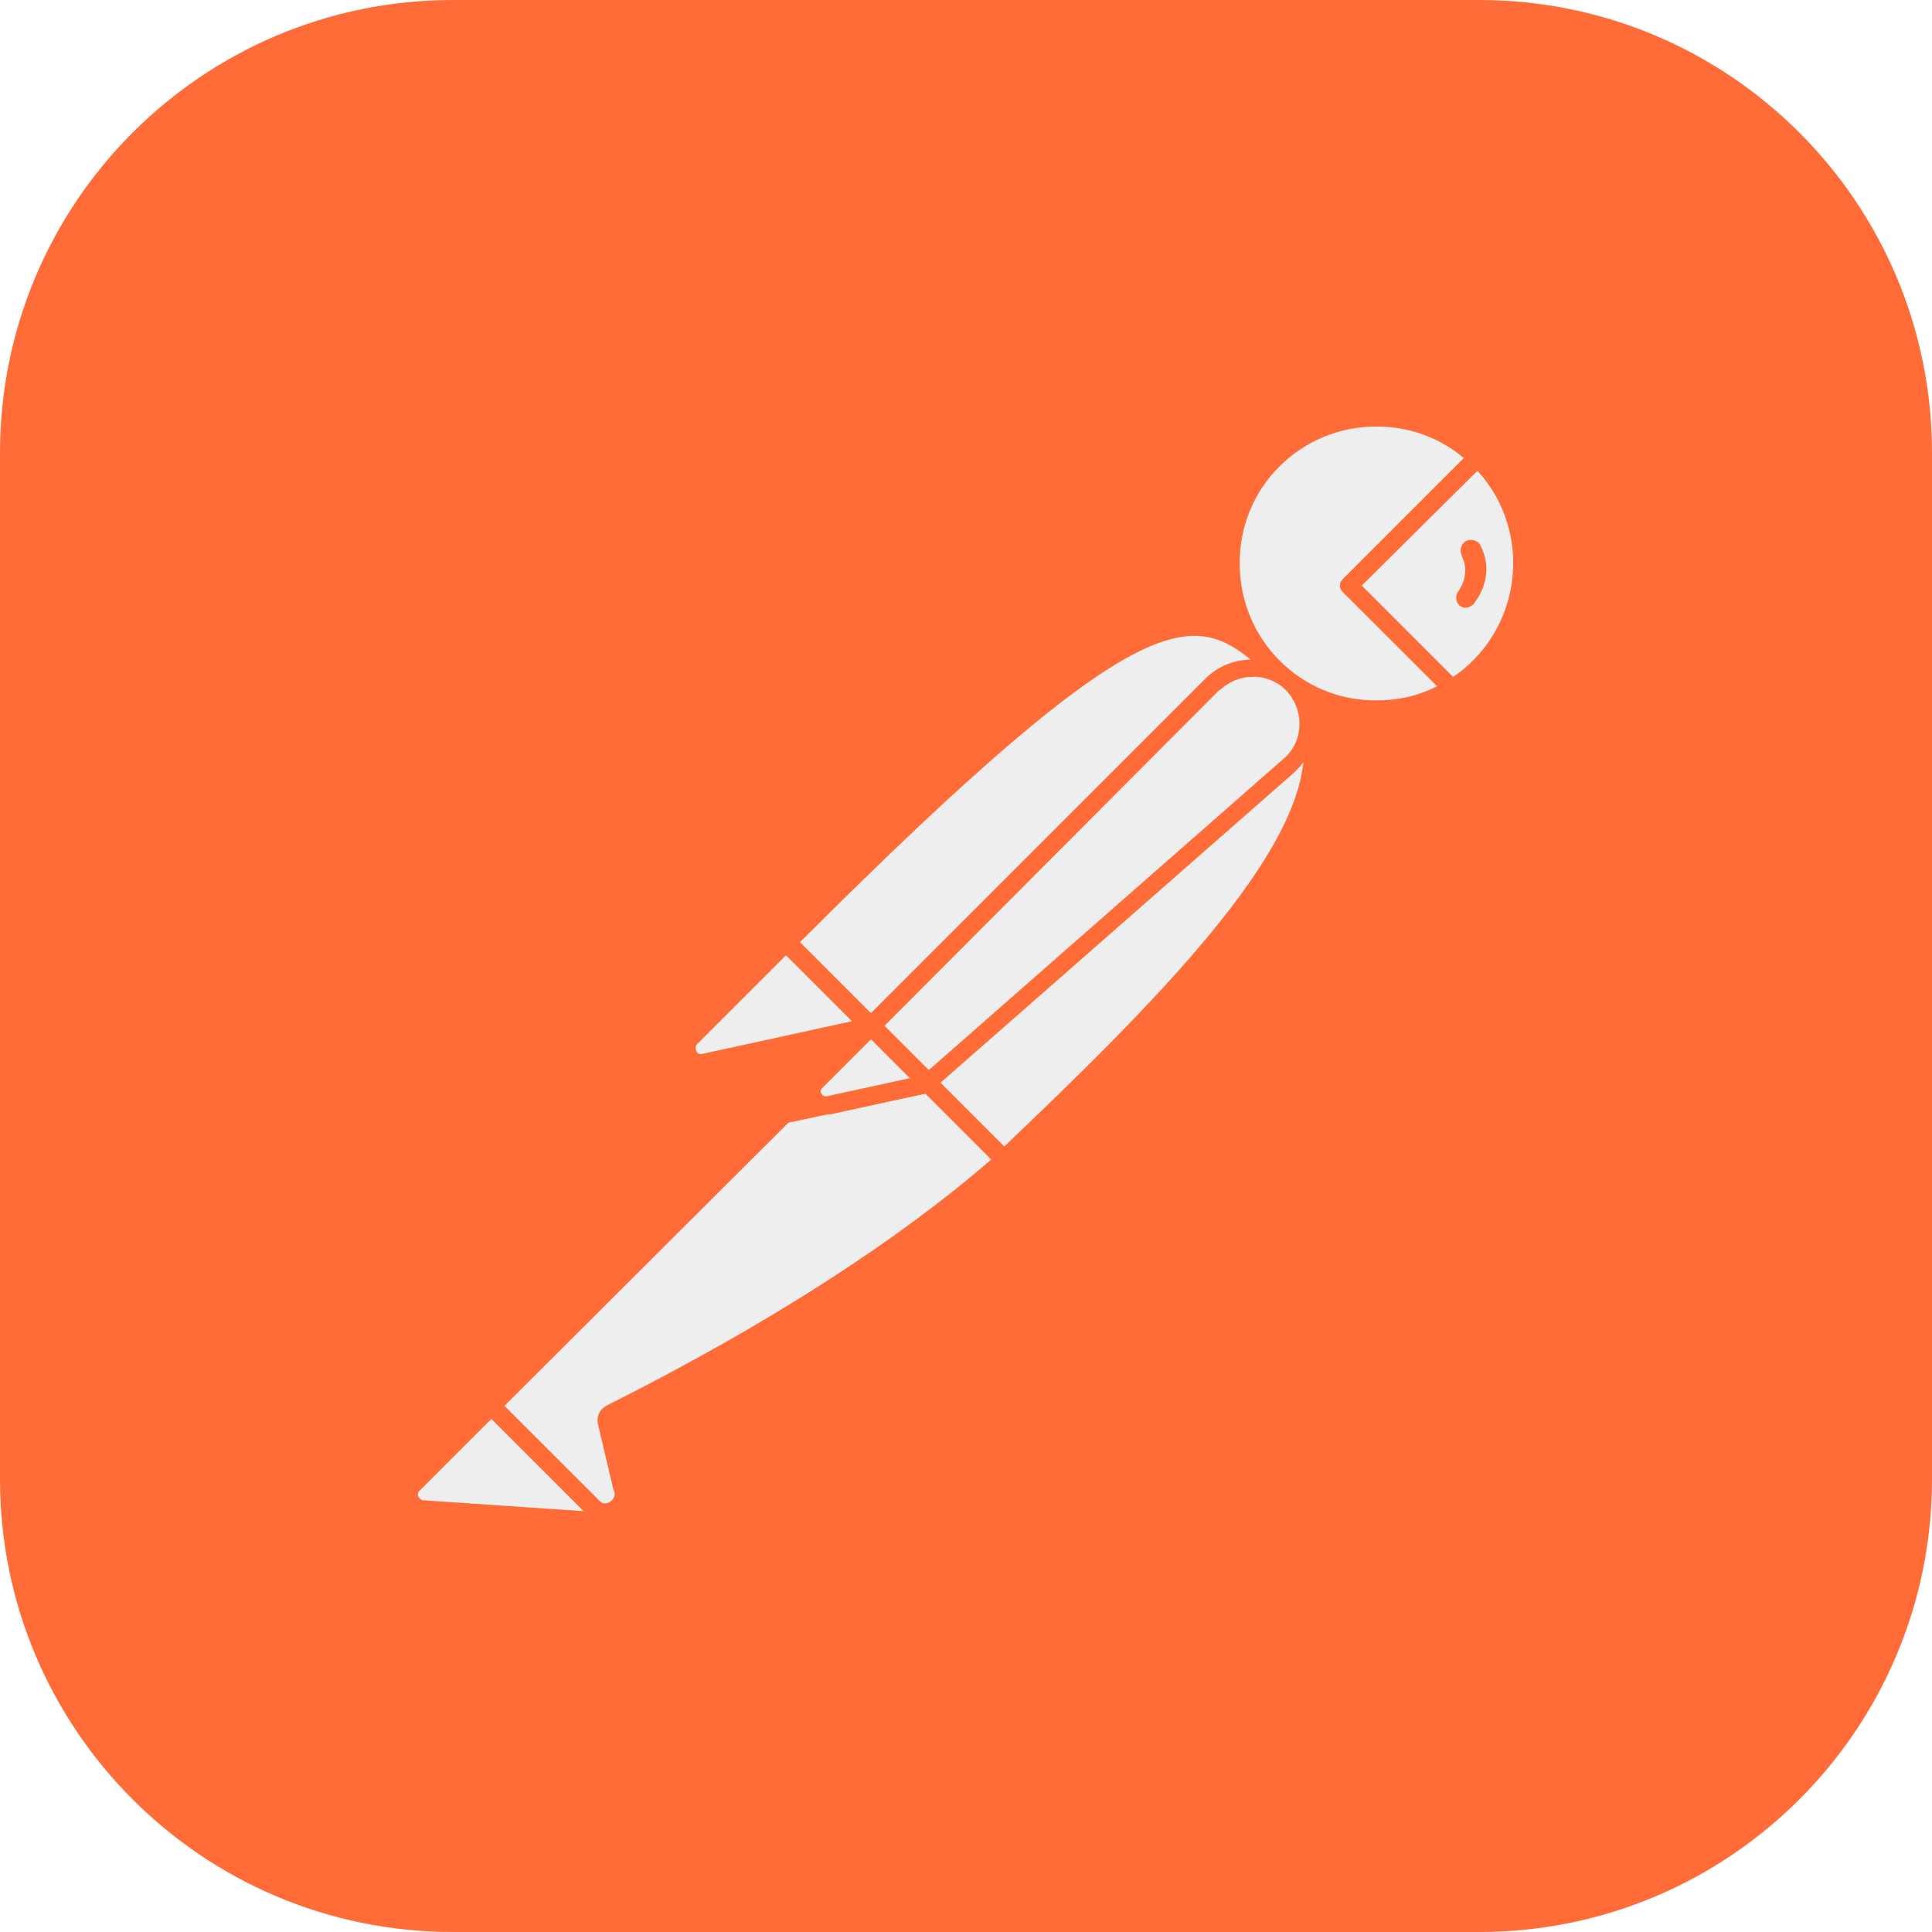
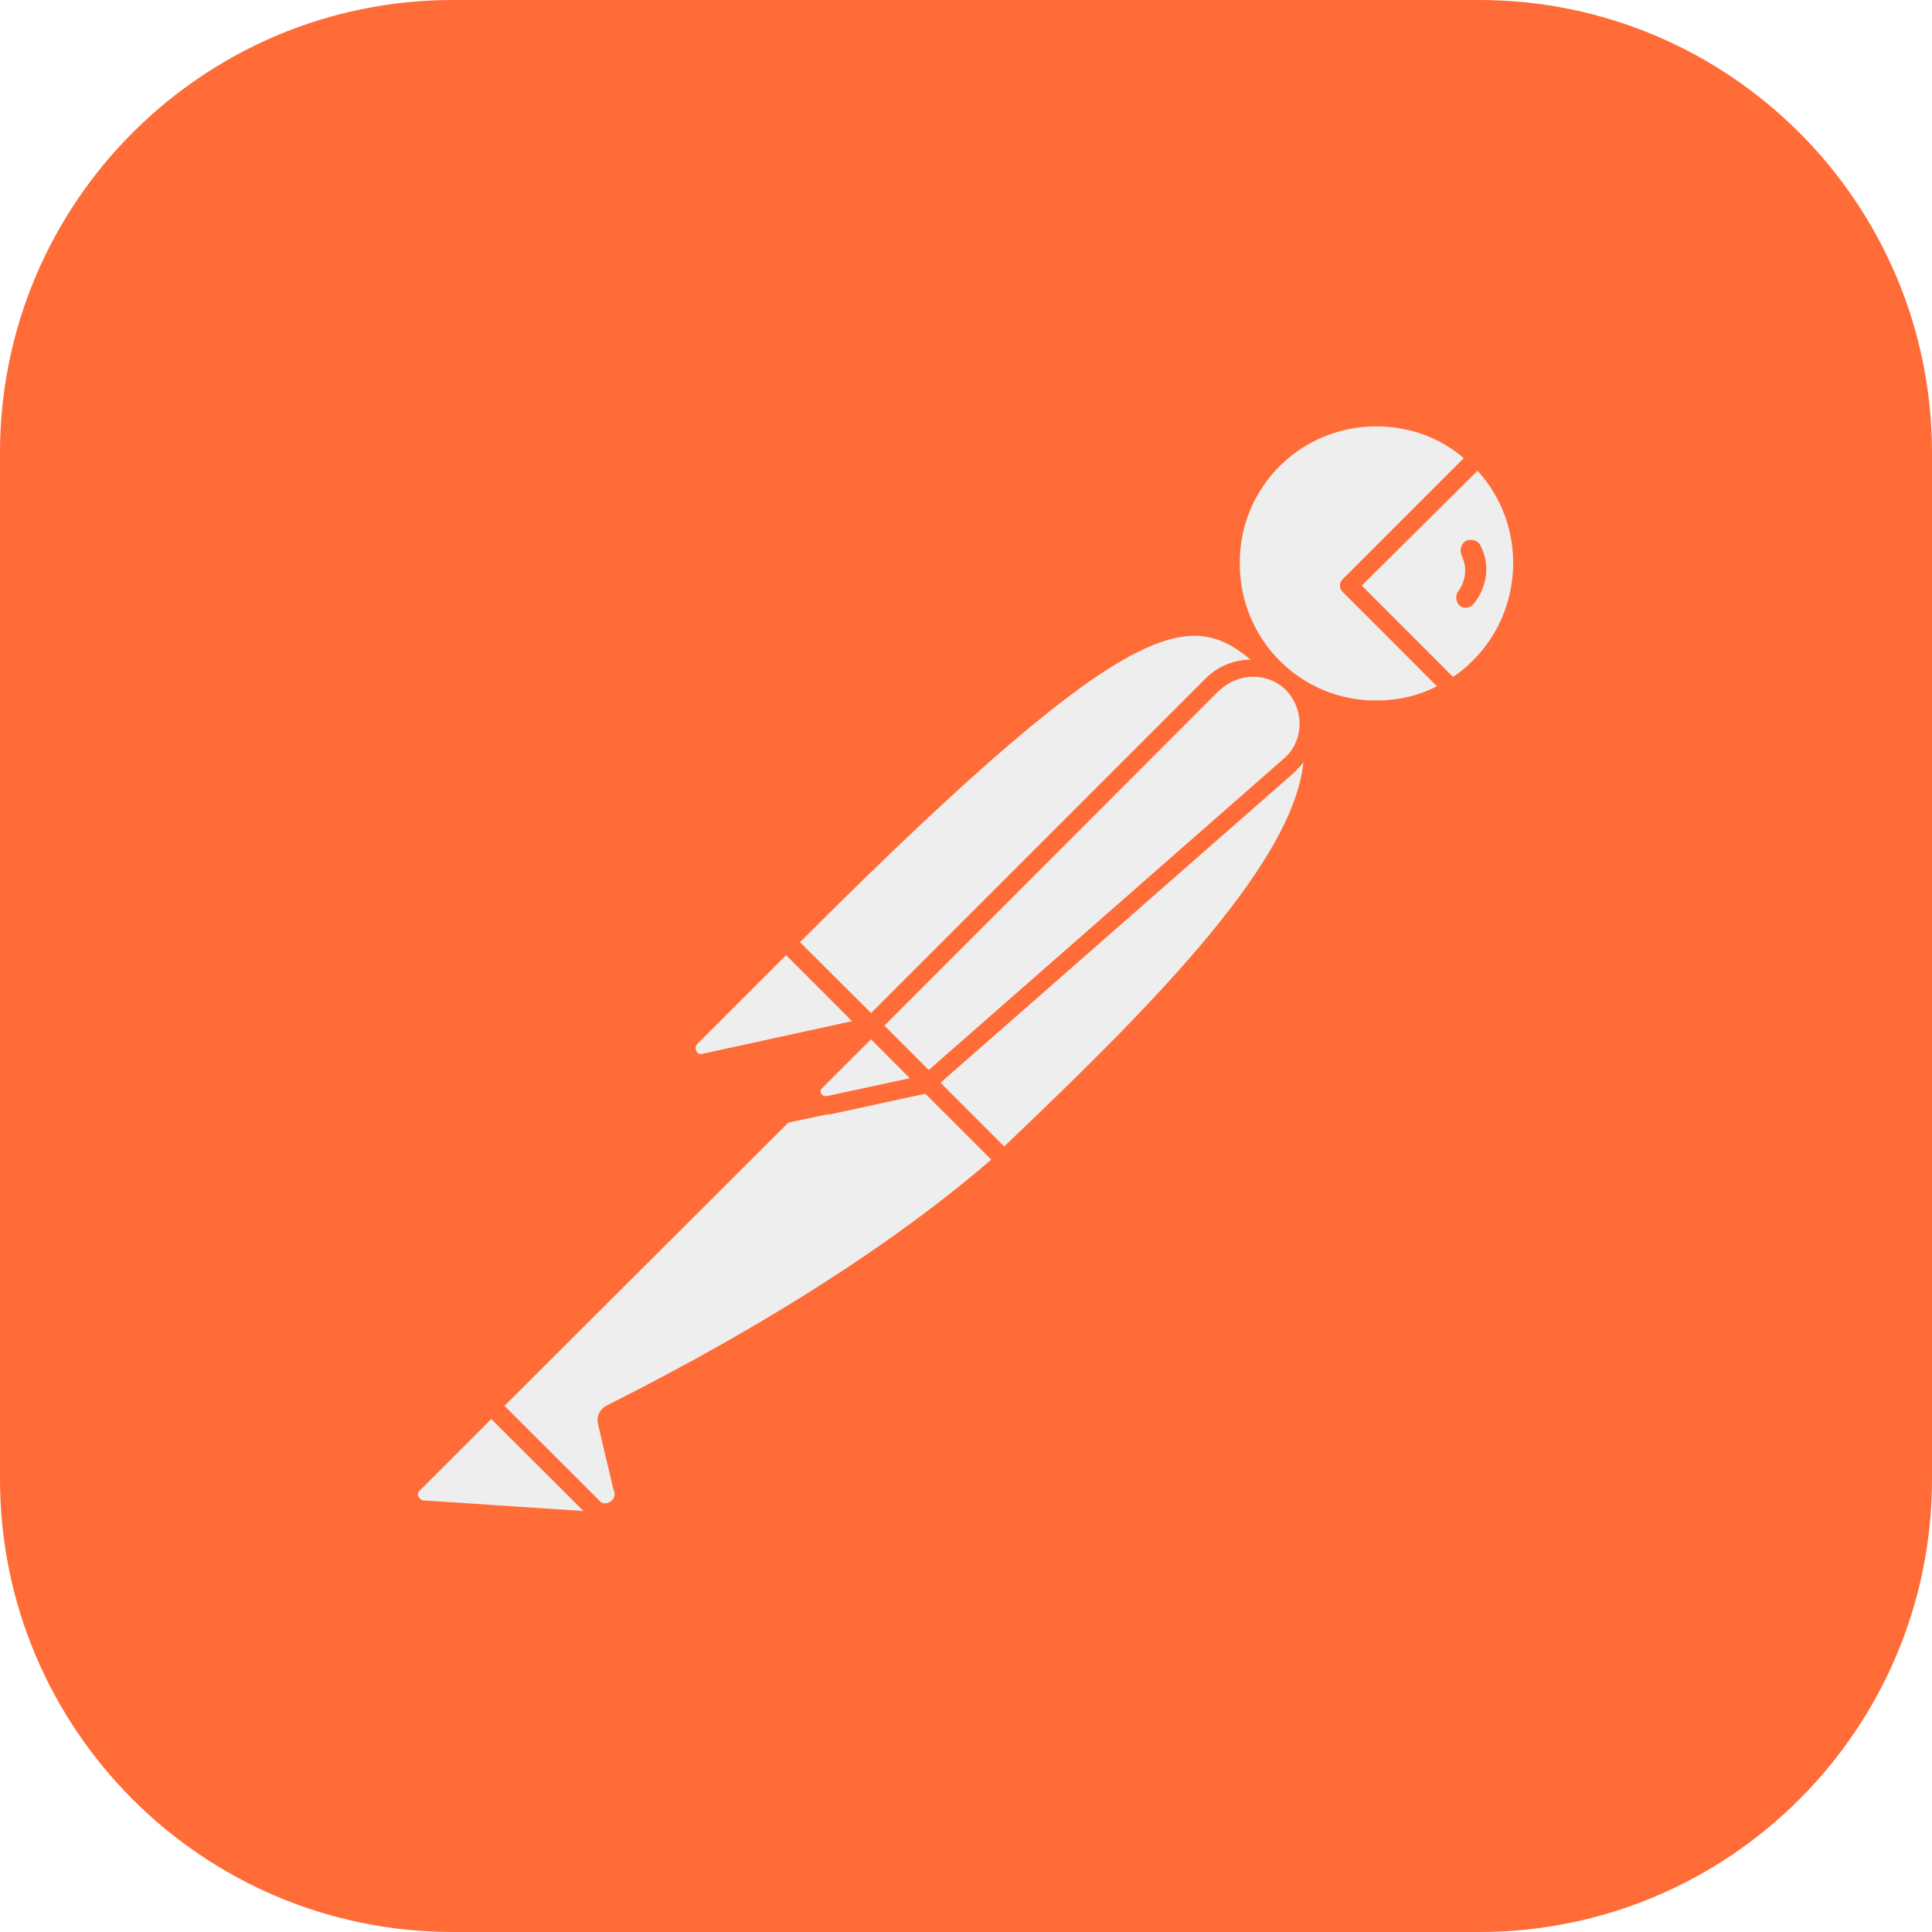
- <svg xmlns="http://www.w3.org/2000/svg" width="256" height="256" viewBox="0 0 256 256" fill="none">
-   <rect width="256" height="256" rx="60" fill="#FF6C37" />
-   <path d="M169.061 88.612L118.521 139.153L104.268 124.901C153.971 75.199 158.882 79.51 169.061 88.612Z" fill="#EEEEEE" />
-   <path d="M118.521 140.35C118.161 140.35 117.922 140.231 117.682 139.991L103.31 125.739C102.831 125.26 102.831 124.542 103.31 124.063C153.851 73.521 159.12 78.312 169.78 87.893C170.02 88.133 170.139 88.372 170.139 88.732C170.139 89.091 170.02 89.331 169.78 89.569L119.239 139.991C119.12 140.231 118.76 140.35 118.521 140.35ZM105.945 124.901L118.521 137.476L167.265 88.732C158.403 80.827 152.414 78.432 105.945 124.901Z" fill="#FF6C37" />
-   <path d="M133.012 153.645L119.239 139.872L169.78 89.332C183.314 102.984 163.073 125.141 133.012 153.645Z" fill="#EEEEEE" />
-   <path d="M133.012 154.843C132.652 154.843 132.414 154.723 132.174 154.483L118.401 140.71C118.161 140.471 118.161 140.231 118.161 139.872C118.161 139.512 118.281 139.273 118.521 139.033L169.061 88.493C169.54 88.013 170.259 88.013 170.738 88.493C173.852 91.367 175.529 95.439 175.409 99.63C175.17 112.924 160.079 129.811 133.97 154.483C133.611 154.723 133.251 154.843 133.012 154.843ZM120.916 139.872C128.58 147.656 131.815 150.771 133.012 151.968C153.133 132.806 172.654 113.164 172.774 99.63C172.894 96.517 171.697 93.403 169.66 91.007L120.916 139.872Z" fill="#FF6C37" />
-   <path d="M104.508 125.26L114.688 135.44C114.927 135.68 114.927 135.919 114.688 136.159C114.568 136.279 114.568 136.279 114.449 136.279L93.369 140.83C92.292 140.95 91.334 140.231 91.094 139.153C90.974 138.554 91.214 137.956 91.573 137.596L103.789 125.38C104.029 125.14 104.388 125.02 104.508 125.26Z" fill="#EEEEEE" />
-   <path d="M93.01 142.028C91.214 142.028 89.896 140.59 89.896 138.793C89.896 137.956 90.256 137.117 90.855 136.518L103.07 124.302C103.789 123.703 104.748 123.703 105.466 124.302L115.646 134.482C116.364 135.081 116.364 136.159 115.646 136.877C115.406 137.117 115.167 137.237 114.807 137.357L93.729 141.908C93.489 141.908 93.249 142.028 93.01 142.028ZM104.149 126.577L92.412 138.314C92.172 138.554 92.052 138.913 92.292 139.272C92.412 139.632 92.77 139.752 93.13 139.632L112.891 135.32L104.149 126.577Z" fill="#FF6C37" />
-   <path d="M195.769 60.588C188.104 53.163 175.768 53.402 168.342 61.187C160.917 68.971 161.157 81.187 168.941 88.613C175.289 94.721 184.871 95.799 192.416 91.248L178.762 77.594L195.769 60.588Z" fill="#EEEEEE" />
-   <path d="M182.355 95.2C170.978 95.2 161.756 85.978 161.756 74.6C161.756 63.222 170.978 54 182.355 54C187.625 54 192.775 56.036 196.607 59.749C196.847 59.989 196.967 60.228 196.967 60.587C196.967 60.947 196.847 61.186 196.607 61.426L180.439 77.594L193.134 90.289C193.614 90.768 193.614 91.487 193.134 91.966C193.015 92.086 193.015 92.086 192.895 92.206C189.781 94.121 186.068 95.2 182.355 95.2ZM182.355 56.516C172.295 56.516 164.151 64.659 164.271 74.72C164.271 84.781 172.414 92.924 182.475 92.805C185.23 92.805 187.984 92.206 190.499 90.888L177.924 78.433C177.684 78.193 177.565 77.953 177.565 77.594C177.565 77.235 177.684 76.995 177.924 76.756L193.973 60.707C190.739 57.953 186.667 56.516 182.355 56.516Z" fill="#FF6C37" />
-   <path d="M196.128 60.947L195.889 60.708L178.762 77.594L192.296 91.128C193.614 90.289 194.93 89.332 196.009 88.254C203.673 80.708 203.673 68.492 196.128 60.947Z" fill="#EEEEEE" />
-   <path d="M192.416 92.445C192.056 92.445 191.817 92.325 191.577 92.085L177.924 78.432C177.684 78.192 177.565 77.953 177.565 77.594C177.565 77.234 177.684 76.995 177.924 76.755L194.93 59.748C195.41 59.269 196.128 59.269 196.607 59.748L196.967 59.988C204.991 68.012 204.991 80.947 197.087 89.092C195.889 90.289 194.571 91.367 193.134 92.205C192.775 92.325 192.536 92.445 192.416 92.445ZM180.439 77.594L192.536 89.69C193.494 89.092 194.452 88.253 195.17 87.534C201.997 80.707 202.356 69.57 195.769 62.384L180.439 77.594Z" fill="#FF6C37" />
-   <path d="M171.098 90.767C168.223 87.893 163.552 87.893 160.678 90.767L115.526 135.919L123.072 143.464L170.858 101.547C173.972 98.911 174.211 94.24 171.577 91.127C171.337 91.007 171.217 90.887 171.098 90.767Z" fill="#EEEEEE" />
-   <path d="M122.952 144.662C122.593 144.662 122.353 144.542 122.113 144.303L114.568 136.758C114.089 136.279 114.089 135.56 114.568 135.081L159.719 89.929C163.073 86.576 168.462 86.576 171.816 89.929C175.17 93.283 175.17 98.672 171.816 102.026C171.697 102.146 171.577 102.265 171.457 102.385L123.67 144.303C123.551 144.542 123.311 144.662 122.952 144.662ZM117.203 135.919L123.072 141.788L170.02 100.588C172.654 98.432 172.894 94.48 170.738 91.846C168.582 89.211 164.63 88.972 161.995 91.127C161.876 91.247 161.756 91.366 161.516 91.486L117.203 135.919Z" fill="#FF6C37" />
-   <path d="M80.914 187.3C80.435 187.539 80.195 188.018 80.315 188.497L82.351 197.121C82.831 198.318 82.112 199.756 80.794 200.115C79.836 200.474 78.758 200.115 78.16 199.397L64.985 186.342L107.981 143.346L122.832 143.585L132.892 153.646C130.497 155.682 116.005 169.694 80.914 187.3Z" fill="#EEEEEE" />
-   <path d="M79.956 201.311C78.998 201.311 78.04 200.952 77.441 200.234L64.386 187.179C64.147 186.94 64.027 186.7 64.027 186.341C64.027 185.982 64.147 185.742 64.386 185.502L107.382 142.507C107.622 142.267 107.981 142.147 108.221 142.147L123.072 142.387C123.431 142.387 123.67 142.507 123.909 142.746L133.97 152.806C134.21 153.046 134.329 153.405 134.329 153.764C134.329 154.124 134.21 154.363 133.85 154.603L133.012 155.322C120.317 166.459 103.07 177.598 81.633 188.257L83.669 196.76C84.028 198.317 83.31 199.994 81.872 200.832C81.153 201.191 80.555 201.311 79.956 201.311ZM66.781 186.341L79.118 198.557C79.476 199.156 80.195 199.395 80.794 199.036C81.393 198.677 81.633 197.958 81.273 197.359L79.238 188.736C78.998 187.658 79.476 186.7 80.435 186.221C101.633 175.562 118.76 164.544 131.335 153.645L122.473 144.782L108.7 144.542L66.781 186.341Z" fill="#FF6C37" />
-   <path d="M54.805 196.641L65.105 186.341L80.435 201.671L56.003 199.995C54.925 199.875 54.206 198.917 54.326 197.838C54.326 197.359 54.446 196.88 54.805 196.641Z" fill="#EEEEEE" />
-   <path d="M80.435 202.749L55.883 201.072C54.086 200.952 52.888 199.396 53.008 197.599C53.128 196.88 53.368 196.162 53.967 195.683L64.267 185.383C64.746 184.904 65.465 184.904 65.943 185.383L81.273 200.713C81.633 201.072 81.752 201.551 81.513 202.031C81.273 202.51 80.914 202.749 80.435 202.749ZM65.105 188.018L55.644 197.479C55.284 197.719 55.284 198.318 55.644 198.557C55.763 198.677 55.883 198.797 56.123 198.797L77.321 200.234L65.105 188.018Z" fill="#FF6C37" />
-   <path d="M103.789 148.855C103.07 148.855 102.591 148.256 102.591 147.657C102.591 147.298 102.711 147.059 102.951 146.819L114.568 135.202C115.047 134.722 115.766 134.722 116.245 135.202L123.79 142.747C124.149 143.106 124.269 143.465 124.149 143.945C124.029 144.304 123.67 144.663 123.192 144.783L104.029 148.855C103.909 148.855 103.789 148.855 103.789 148.855ZM115.406 137.717L107.502 145.622L120.436 142.866L115.406 137.717Z" fill="#FF6C37" />
-   <path d="M122.832 143.584L109.658 146.459C108.7 146.699 107.741 146.1 107.502 145.142C107.382 144.543 107.502 143.944 107.981 143.465L115.286 136.159L122.832 143.584Z" fill="#EEEEEE" />
-   <path d="M109.418 147.657C107.741 147.657 106.424 146.34 106.424 144.663C106.424 143.825 106.783 143.106 107.262 142.508L114.568 135.202C115.047 134.722 115.766 134.722 116.245 135.202L123.79 142.747C124.149 143.106 124.269 143.465 124.149 143.945C124.029 144.304 123.67 144.663 123.192 144.783L110.017 147.657C109.778 147.657 109.538 147.657 109.418 147.657ZM115.406 137.717L108.939 144.184C108.7 144.424 108.7 144.663 108.819 144.903C108.939 145.142 109.179 145.262 109.538 145.262L120.556 142.866L115.406 137.717Z" fill="#FF6C37" />
-   <path d="M196.248 72.443C196.009 71.725 195.17 71.366 194.451 71.606C193.733 71.844 193.374 72.683 193.614 73.402C193.614 73.522 193.733 73.641 193.733 73.761C194.451 75.198 194.213 76.995 193.254 78.312C192.775 78.911 192.895 79.75 193.374 80.229C193.973 80.707 194.811 80.588 195.29 79.989C197.087 77.713 197.446 74.839 196.248 72.443Z" fill="#FF6C37" />
+ <svg xmlns="http://www.w3.org/2000/svg" width="32px" height="32px" viewBox="0 0 32 32" version="1.1">
+   <g id="surface1">
+     <path style=" stroke:none;fill-rule:nonzero;fill:rgb(100%,42.353%,21.569%);fill-opacity:1;" d="M 7.5 0 L 24.5 0 C 28.641 0 32 3.359 32 7.5 L 32 24.5 C 32 28.641 28.641 32 24.5 32 L 7.5 32 C 3.359 32 0 28.641 0 24.5 L 0 7.5 C 0 3.359 3.359 0 7.5 0 Z M 7.5 0 " />
+     <path style=" stroke:none;fill-rule:nonzero;fill:rgb(93.333%,93.333%,93.333%);fill-opacity:1;" d="M 21.133 11.078 L 14.816 17.395 L 13.035 15.613 C 19.246 9.398 19.859 9.938 21.133 11.078 Z M 21.133 11.078 " />
+     <path style=" stroke:none;fill-rule:nonzero;fill:rgb(100%,42.353%,21.569%);fill-opacity:1;" d="M 14.816 17.543 C 14.77 17.543 14.742 17.527 14.711 17.5 L 12.914 15.719 C 12.855 15.656 12.855 15.566 12.914 15.508 C 19.23 9.191 19.891 9.789 21.223 10.988 C 21.254 11.016 21.266 11.047 21.266 11.09 C 21.266 11.137 21.254 11.168 21.223 11.195 L 14.906 17.5 C 14.891 17.527 14.844 17.543 14.816 17.543 Z M 13.242 15.613 L 14.816 17.184 L 20.906 11.09 C 19.801 10.102 19.051 9.805 13.242 15.613 Z M 13.242 15.613 " />
+     <path style=" stroke:none;fill-rule:nonzero;fill:rgb(93.333%,93.333%,93.333%);fill-opacity:1;" d="M 16.625 19.207 L 14.906 17.484 L 21.223 11.168 C 22.914 12.871 20.383 15.645 16.625 19.207 Z M 16.625 19.207 " />
+     <path style=" stroke:none;fill-rule:nonzero;fill:rgb(100%,42.353%,21.569%);fill-opacity:1;" d="M 16.625 19.355 C 16.582 19.355 16.551 19.34 16.523 19.309 L 14.801 17.59 C 14.77 17.559 14.77 17.527 14.77 17.484 C 14.77 17.438 14.785 17.41 14.816 17.379 L 21.133 11.062 C 21.191 11 21.281 11 21.344 11.062 C 21.73 11.422 21.941 11.93 21.926 12.453 C 21.895 14.117 20.012 16.227 16.746 19.309 C 16.703 19.34 16.656 19.355 16.625 19.355 Z M 15.113 17.484 C 16.074 18.457 16.477 18.848 16.625 18.996 C 19.141 16.602 21.582 14.145 21.598 12.453 C 21.613 12.066 21.461 11.676 21.207 11.375 Z M 15.113 17.484 " />
+     <path style=" stroke:none;fill-rule:nonzero;fill:rgb(93.333%,93.333%,93.333%);fill-opacity:1;" d="M 13.062 15.656 L 14.336 16.93 C 14.367 16.961 14.367 16.988 14.336 17.02 C 14.32 17.035 14.32 17.035 14.305 17.035 L 11.672 17.605 C 11.535 17.617 11.418 17.527 11.387 17.395 C 11.371 17.32 11.402 17.246 11.445 17.199 L 12.973 15.672 C 13.004 15.641 13.047 15.629 13.062 15.656 Z M 13.062 15.656 " />
+     <path style=" stroke:none;fill-rule:nonzero;fill:rgb(100%,42.353%,21.569%);fill-opacity:1;" d="M 11.625 17.754 C 11.402 17.754 11.238 17.574 11.238 17.348 C 11.238 17.246 11.281 17.141 11.355 17.066 L 12.883 15.539 C 12.973 15.461 13.094 15.461 13.184 15.539 L 14.457 16.809 C 14.547 16.887 14.547 17.02 14.457 17.109 C 14.426 17.141 14.395 17.156 14.352 17.168 L 11.715 17.738 C 11.688 17.738 11.656 17.754 11.625 17.754 Z M 13.02 15.82 L 11.551 17.289 C 11.523 17.32 11.508 17.363 11.535 17.41 C 11.551 17.453 11.598 17.469 11.641 17.453 L 14.113 16.914 Z M 13.02 15.82 " />
+     <path style=" stroke:none;fill-rule:nonzero;fill:rgb(93.333%,93.333%,93.333%);fill-opacity:1;" d="M 24.473 7.574 C 23.512 6.645 21.973 6.676 21.043 7.648 C 20.113 8.621 20.145 10.148 21.117 11.078 C 21.91 11.84 23.109 11.977 24.051 11.406 L 22.344 9.699 Z M 24.473 7.574 " />
+     <path style=" stroke:none;fill-rule:nonzero;fill:rgb(100%,42.353%,21.569%);fill-opacity:1;" d="M 22.793 11.898 C 21.371 11.898 20.219 10.746 20.219 9.324 C 20.219 7.902 21.371 6.75 22.793 6.75 C 23.453 6.75 24.098 7.004 24.574 7.469 C 24.605 7.5 24.621 7.527 24.621 7.574 C 24.621 7.617 24.605 7.648 24.574 7.68 L 22.555 9.699 L 24.141 11.285 C 24.203 11.348 24.203 11.438 24.141 11.496 C 24.125 11.512 24.125 11.512 24.113 11.527 C 23.723 11.766 23.258 11.898 22.793 11.898 Z M 22.793 7.062 C 21.535 7.062 20.52 8.082 20.535 9.34 C 20.535 10.598 21.551 11.617 22.809 11.602 C 23.152 11.602 23.496 11.527 23.812 11.359 L 22.242 9.805 C 22.211 9.773 22.195 9.746 22.195 9.699 C 22.195 9.656 22.211 9.625 22.242 9.594 L 24.246 7.59 C 23.844 7.242 23.332 7.062 22.793 7.062 Z M 22.793 7.062 " />
+     <path style=" stroke:none;fill-rule:nonzero;fill:rgb(93.333%,93.333%,93.333%);fill-opacity:1;" d="M 24.516 7.617 L 24.484 7.59 L 22.344 9.699 L 24.035 11.391 C 24.203 11.285 24.367 11.168 24.5 11.031 C 25.461 10.09 25.461 8.562 24.516 7.617 Z M 24.516 7.617 " />
+     <path style=" stroke:none;fill-rule:nonzero;fill:rgb(100%,42.353%,21.569%);fill-opacity:1;" d="M 24.051 11.555 C 24.008 11.555 23.977 11.539 23.945 11.512 L 22.242 9.805 C 22.211 9.773 22.195 9.742 22.195 9.699 C 22.195 9.652 22.211 9.625 22.242 9.594 L 24.367 7.469 C 24.426 7.41 24.516 7.41 24.574 7.469 L 24.621 7.5 C 25.625 8.5 25.625 10.117 24.637 11.137 C 24.484 11.285 24.32 11.422 24.141 11.527 C 24.098 11.539 24.066 11.555 24.051 11.555 Z M 22.555 9.699 L 24.066 11.211 C 24.188 11.137 24.305 11.031 24.395 10.941 C 25.25 10.09 25.293 8.695 24.473 7.797 Z M 22.555 9.699 " />
+     <path style=" stroke:none;fill-rule:nonzero;fill:rgb(93.333%,93.333%,93.333%);fill-opacity:1;" d="M 21.387 11.348 C 21.027 10.988 20.445 10.988 20.086 11.348 L 14.441 16.988 L 15.383 17.934 L 21.355 12.695 C 21.746 12.363 21.777 11.781 21.445 11.391 C 21.418 11.375 21.402 11.359 21.387 11.348 Z M 21.387 11.348 " />
+     <path style=" stroke:none;fill-rule:nonzero;fill:rgb(100%,42.353%,21.569%);fill-opacity:1;" d="M 15.367 18.082 C 15.324 18.082 15.293 18.066 15.266 18.039 L 14.32 17.094 C 14.262 17.035 14.262 16.945 14.32 16.887 L 19.965 11.242 C 20.383 10.82 21.059 10.82 21.477 11.242 C 21.895 11.66 21.895 12.336 21.477 12.754 C 21.461 12.77 21.445 12.781 21.434 12.797 L 15.457 18.039 C 15.445 18.066 15.414 18.082 15.367 18.082 Z M 14.648 16.988 L 15.383 17.723 L 21.254 12.574 C 21.582 12.305 21.613 11.809 21.344 11.48 C 21.074 11.152 20.578 11.121 20.25 11.391 C 20.234 11.406 20.219 11.422 20.191 11.438 Z M 14.648 16.988 " />
+     <path style=" stroke:none;fill-rule:nonzero;fill:rgb(93.333%,93.333%,93.333%);fill-opacity:1;" d="M 10.113 23.414 C 10.055 23.441 10.023 23.504 10.039 23.562 L 10.293 24.641 C 10.355 24.789 10.266 24.969 10.098 25.016 C 9.98 25.059 9.844 25.016 9.77 24.926 L 8.125 23.293 L 13.496 17.918 L 15.355 17.949 L 16.613 19.207 C 16.312 19.461 14.5 21.211 10.113 23.414 Z M 10.113 23.414 " />
+     <path style=" stroke:none;fill-rule:nonzero;fill:rgb(100%,42.353%,21.569%);fill-opacity:1;" d="M 9.996 25.164 C 9.875 25.164 9.754 25.117 9.68 25.027 L 8.047 23.398 C 8.02 23.367 8.004 23.336 8.004 23.293 C 8.004 23.246 8.02 23.219 8.047 23.188 L 13.422 17.812 C 13.453 17.785 13.496 17.77 13.527 17.77 L 15.383 17.797 C 15.43 17.797 15.457 17.812 15.488 17.844 L 16.746 19.102 C 16.777 19.129 16.793 19.176 16.793 19.219 C 16.793 19.266 16.777 19.297 16.73 19.324 L 16.625 19.414 C 15.039 20.809 12.883 22.199 10.203 23.531 L 10.457 24.594 C 10.504 24.789 10.414 25 10.234 25.105 C 10.145 25.148 10.07 25.164 9.996 25.164 Z M 8.348 23.293 L 9.891 24.82 C 9.934 24.895 10.023 24.926 10.098 24.879 C 10.176 24.836 10.203 24.746 10.16 24.668 L 9.906 23.594 C 9.875 23.457 9.934 23.336 10.055 23.277 C 12.703 21.945 14.844 20.566 16.418 19.207 L 15.309 18.098 L 13.586 18.066 Z M 8.348 23.293 " />
+     <path style=" stroke:none;fill-rule:nonzero;fill:rgb(93.333%,93.333%,93.333%);fill-opacity:1;" d="M 6.852 24.582 L 8.137 23.293 L 10.055 25.207 L 7 25 C 6.867 24.984 6.777 24.863 6.789 24.73 C 6.789 24.668 6.805 24.609 6.852 24.582 Z M 6.852 24.582 " />
+     <path style=" stroke:none;fill-rule:nonzero;fill:rgb(100%,42.353%,21.569%);fill-opacity:1;" d="M 10.055 25.344 L 6.984 25.133 C 6.762 25.117 6.609 24.926 6.625 24.699 C 6.641 24.609 6.672 24.52 6.746 24.461 L 8.035 23.172 C 8.094 23.113 8.184 23.113 8.242 23.172 L 10.16 25.09 C 10.203 25.133 10.219 25.195 10.188 25.254 C 10.16 25.312 10.113 25.344 10.055 25.344 Z M 8.137 23.504 L 6.957 24.684 C 6.91 24.715 6.91 24.789 6.957 24.82 C 6.969 24.836 6.984 24.852 7.016 24.852 L 9.664 25.027 Z M 8.137 23.504 " />
+     <path style=" stroke:none;fill-rule:nonzero;fill:rgb(100%,42.353%,21.569%);fill-opacity:1;" d="M 12.973 18.605 C 12.883 18.605 12.824 18.531 12.824 18.457 C 12.824 18.414 12.84 18.383 12.867 18.352 L 14.32 16.898 C 14.383 16.84 14.473 16.84 14.531 16.898 L 15.473 17.844 C 15.52 17.887 15.535 17.934 15.52 17.992 C 15.504 18.039 15.457 18.082 15.398 18.098 L 13.004 18.605 C 12.988 18.605 12.973 18.605 12.973 18.605 Z M 14.426 17.215 L 13.438 18.203 L 15.055 17.859 Z M 14.426 17.215 " />
+     <path style=" stroke:none;fill-rule:nonzero;fill:rgb(93.333%,93.333%,93.333%);fill-opacity:1;" d="M 15.355 17.949 L 13.707 18.309 C 13.586 18.336 13.469 18.262 13.438 18.145 C 13.422 18.066 13.438 17.992 13.496 17.934 L 14.41 17.02 Z M 15.355 17.949 " />
+     <path style=" stroke:none;fill-rule:nonzero;fill:rgb(100%,42.353%,21.569%);fill-opacity:1;" d="M 13.676 18.457 C 13.469 18.457 13.305 18.293 13.305 18.082 C 13.305 17.977 13.348 17.887 13.406 17.812 L 14.32 16.898 C 14.383 16.84 14.473 16.84 14.531 16.898 L 15.473 17.844 C 15.52 17.887 15.535 17.934 15.52 17.992 C 15.504 18.039 15.457 18.082 15.398 18.098 L 13.754 18.457 C 13.723 18.457 13.691 18.457 13.676 18.457 Z M 14.426 17.215 L 13.617 18.023 C 13.586 18.055 13.586 18.082 13.602 18.113 C 13.617 18.145 13.648 18.156 13.691 18.156 L 15.07 17.859 Z M 14.426 17.215 " />
+     <path style=" stroke:none;fill-rule:nonzero;fill:rgb(100%,42.353%,21.569%);fill-opacity:1;" d="M 24.531 9.055 C 24.5 8.965 24.395 8.922 24.305 8.949 C 24.215 8.98 24.172 9.086 24.203 9.176 C 24.203 9.191 24.215 9.207 24.215 9.219 C 24.305 9.398 24.277 9.625 24.156 9.789 C 24.098 9.863 24.113 9.969 24.172 10.027 C 24.246 10.09 24.352 10.074 24.41 10 C 24.637 9.715 24.68 9.355 24.531 9.055 Z M 24.531 9.055 " />
+   </g>
</svg>
